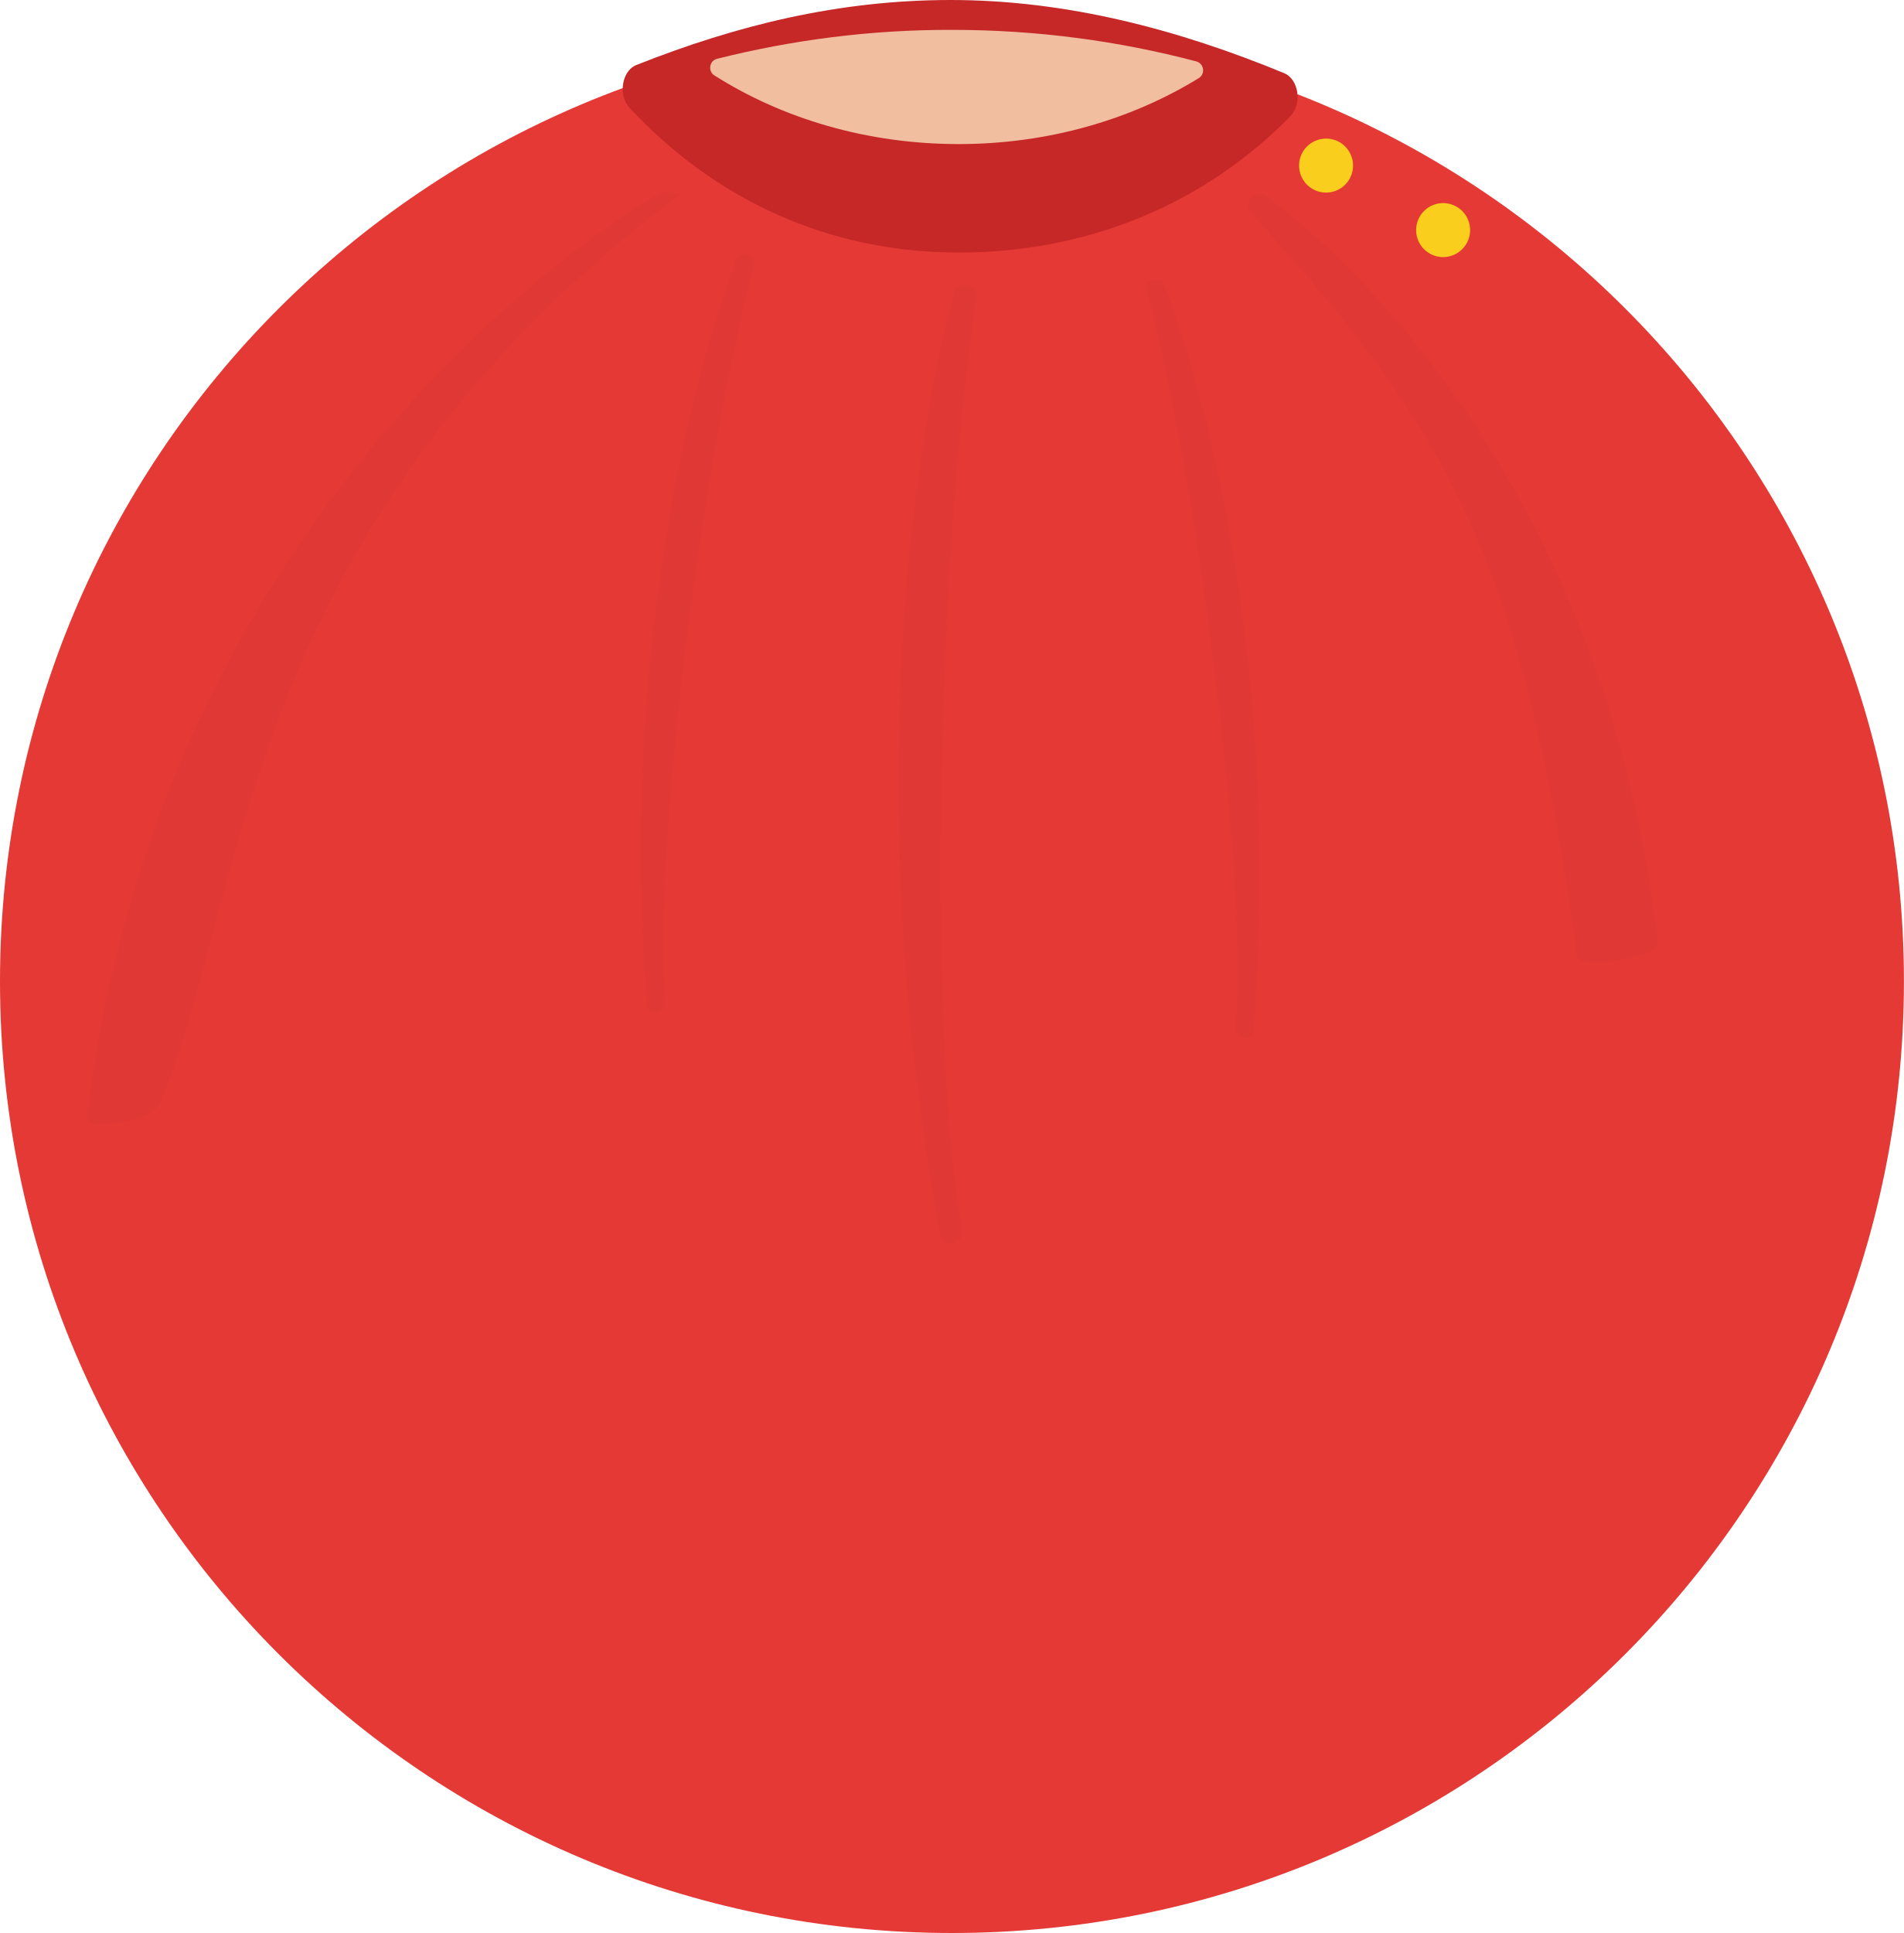
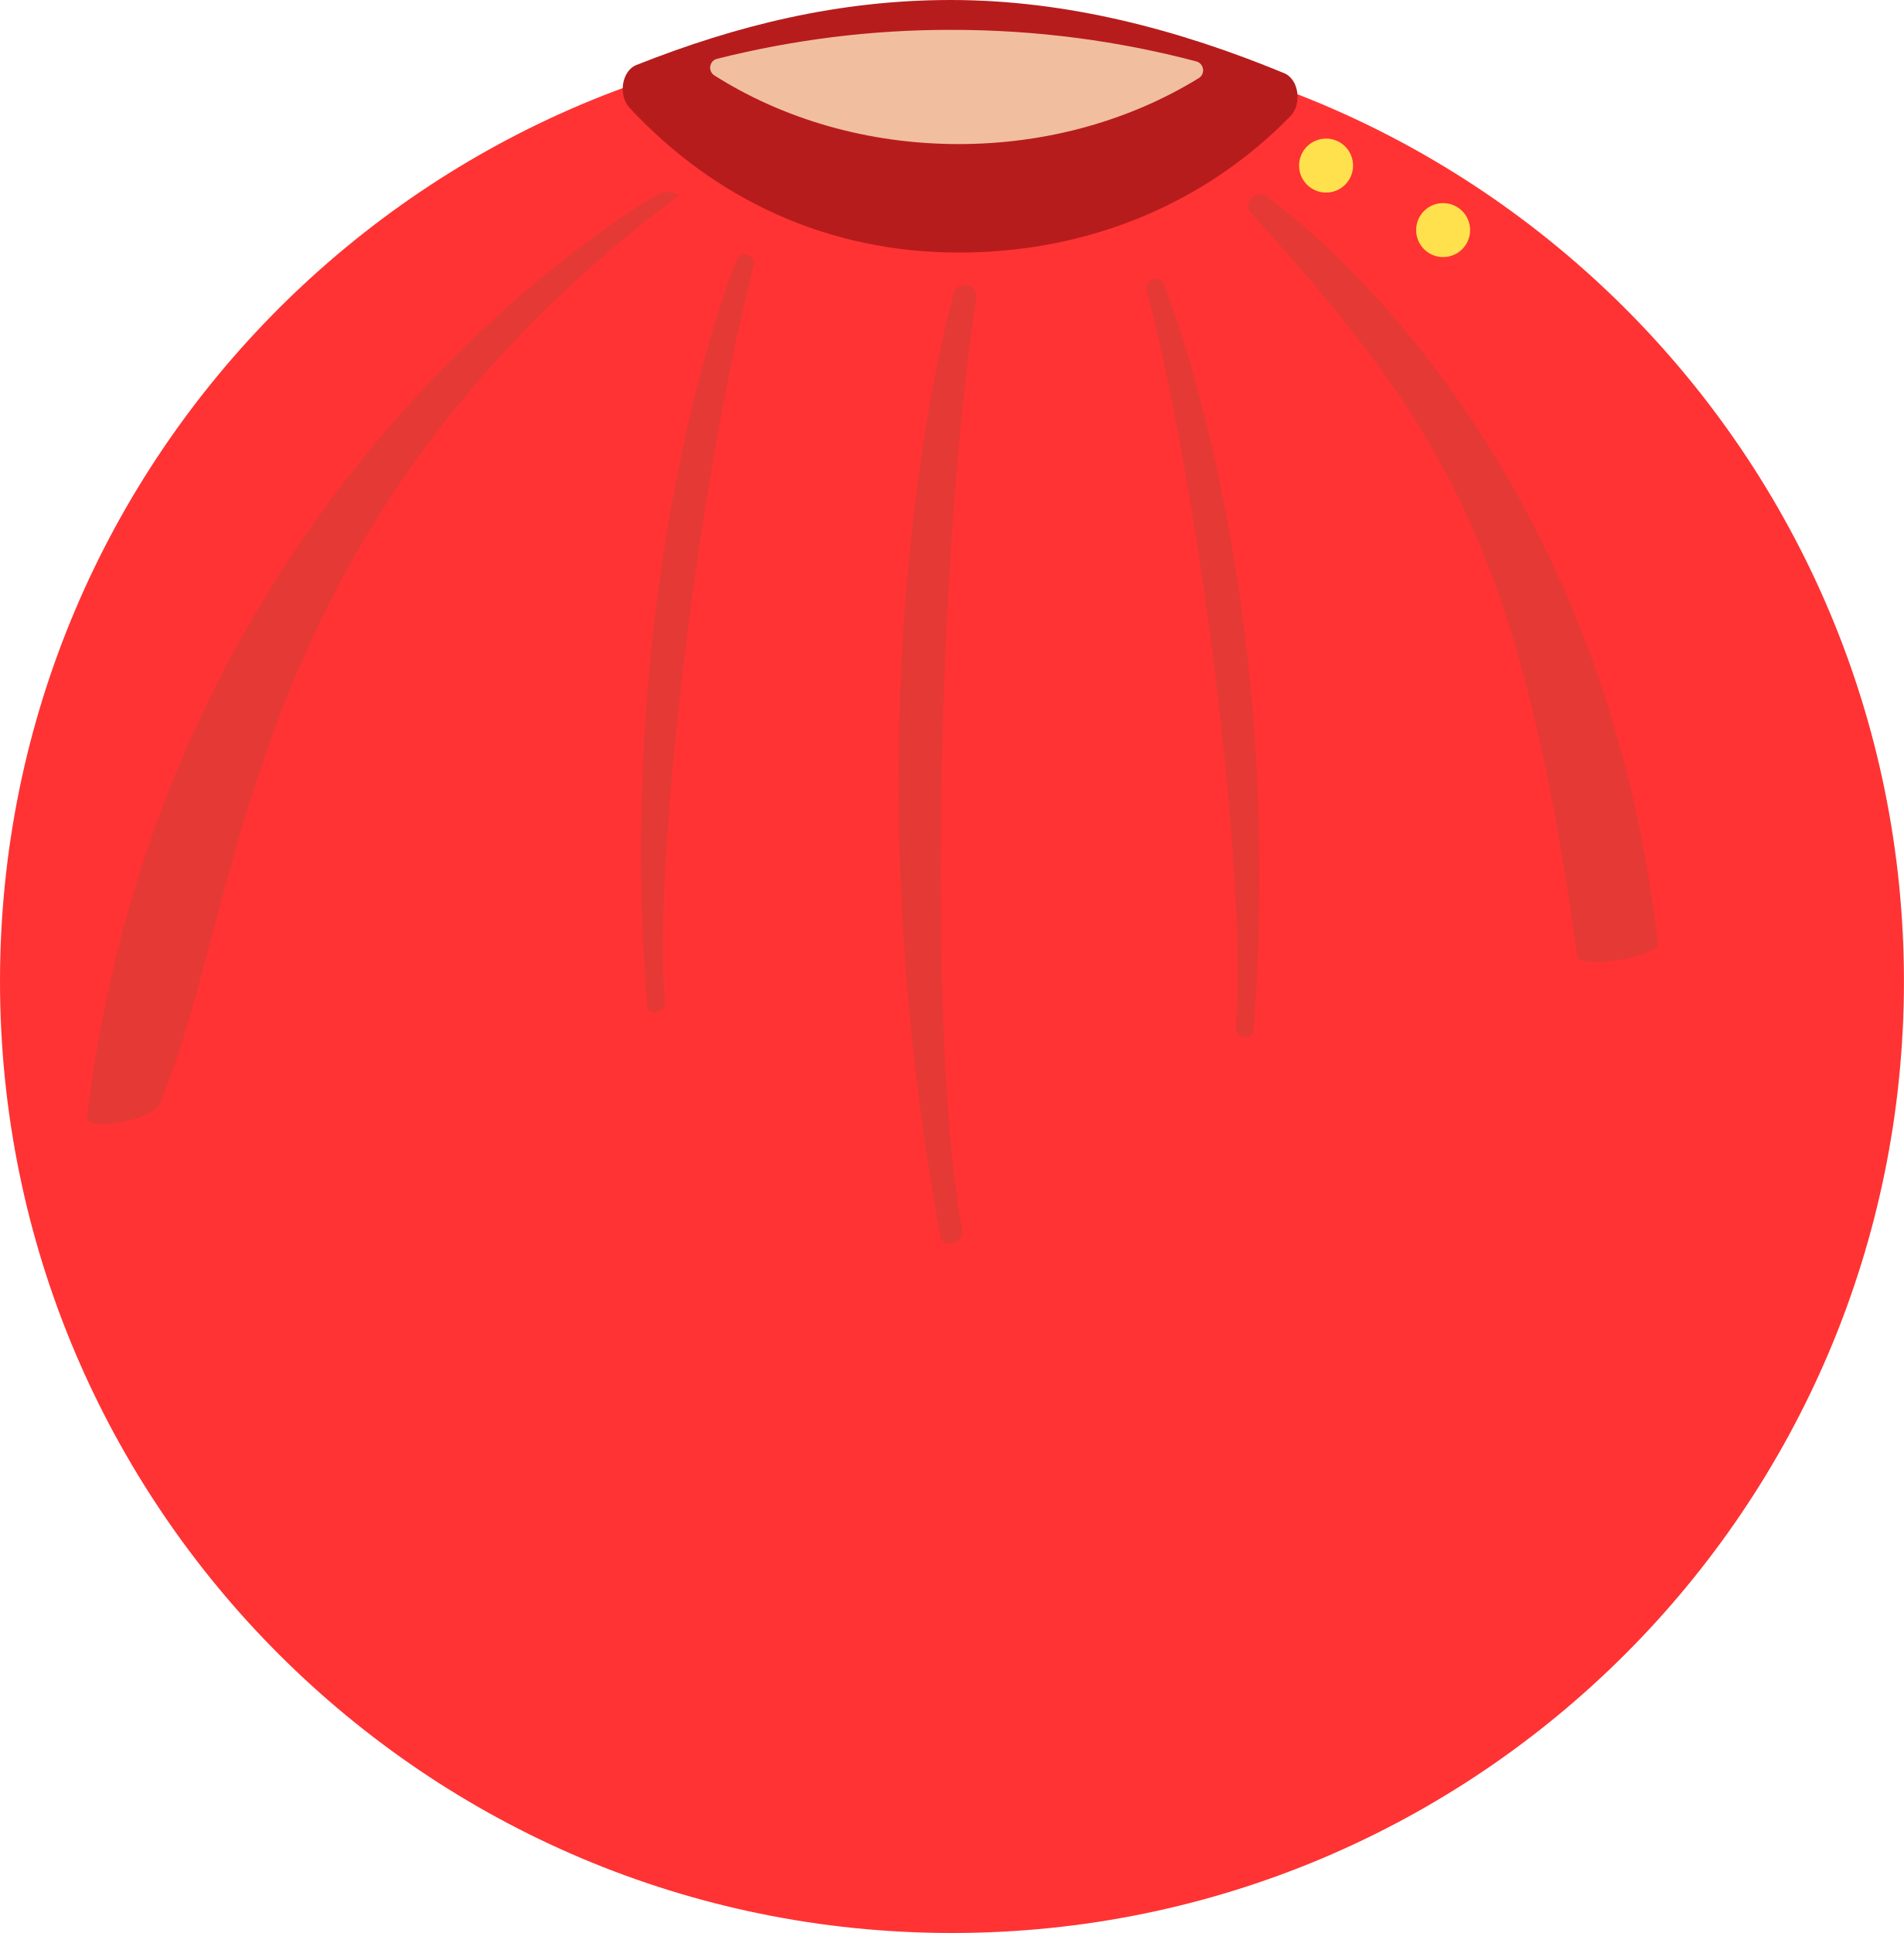
- <svg xmlns="http://www.w3.org/2000/svg" viewBox="0 0 797 809" enable-background="new 0 0 797 809">
-   <ellipse fill="#E53935" cx="398.5" cy="410.7" rx="398.5" ry="398.3" />
-   <path fill="#C62828" d="M266.4 27.2c-6.1 2.4-7.8 12.7-2.8 18 35.7 38.3 83 60.5 137.8 60.5 53.8 0 102.7-20.2 138.7-57 5.1-5.2 3.6-15.6-2.6-18.1C493.4 12.4 446.6 0 398 0c-46.7 0-89.5 10.5-131.6 27.2z" />
-   <path fill="#F2BEA0" d="M300.2 24.6c-3.3.8-4 5.2-1.1 7 28.4 18 63.8 28.7 102.2 28.7 37.6 0 72.4-10.3 100.5-27.6 2.9-1.8 2.2-6.1-1-7-32.6-8.6-66.9-13.2-102.2-13.2-34-.1-66.9 4.2-98.4 12.1z" />
-   <path opacity=".03" fill="#231F20" d="M523.7 89.2c82.8 90.9 113.2 144 136.6 311.1.8 5.6 34.4.2 33.7-5.5C670.6 189.7 546.1 93.7 530.2 82.2c-1.1-.8-2.4-1.1-3.7-.8-3.6.7-5.3 5.1-2.8 7.8z" />
-   <path opacity=".03" fill="#231F20" d="M280.9 84.2C100.1 222 102.4 378.8 66.8 462.1c-2.8 6.6-31.2 12.2-30.3 5.2C67.1 212.3 251.4 95.5 275 81.5c1.6-.9 3.5-1.3 5.4-1 5.5 1 4.4.7.5 3.7z" />
-   <path opacity=".03" fill="#231F20" d="M408.6 124.8c-17.6 118-19.6 319.5-5.8 389.8 1.1 5.6-8.1 8.5-9.1 2.9-38.7-209.5-2.5-366.6 5.8-395.4.4-1.2 1.5-2.1 2.7-2.6 3.4-1.3 7 1.6 6.4 5.3z" />
-   <path opacity=".03" fill="#231F20" d="M315.5 111.2c-23.8 92-42.2 251.4-37.2 308.2.4 4.5-7.1 6.1-7.4 1.6-13.1-169.1 28.7-290.5 37.6-312.6.4-1 1.3-1.6 2.3-1.8 2.9-.8 5.5 1.8 4.7 4.6z" />
-   <path opacity=".03" fill="#231F20" d="M480.1 121.6c23.8 92 42.2 251.4 37.2 308.2-.4 4.5 7.1 6.1 7.4 1.6 13.1-169.1-28.7-290.5-37.6-312.6-.4-1-1.3-1.6-2.3-1.8-2.9-.8-5.5 1.8-4.7 4.6z" />
-   <ellipse fill="#F9CE1D" cx="555.1" cy="69.3" rx="11.3" ry="11.3" />
-   <ellipse fill="#F9CE1D" cx="604.1" cy="96.3" rx="11.3" ry="11.3" />
+ <svg xmlns="http://www.w3.org/2000/svg" id="Layer_1" viewBox="0 0 797 809">
+   <style>.st3{fill:#e53935}.st4{fill:#ffe14d}</style>
+   <ellipse cx="398.5" cy="410.7" rx="398.5" ry="398.3" fill="#f33" />
+   <path d="M266.4 27.2c-6.1 2.4-7.8 12.7-2.8 18 35.7 38.3 83 60.5 137.8 60.5 53.8 0 102.7-20.2 138.7-57 5.1-5.2 3.6-15.6-2.6-18.1C493.4 12.4 446.6 0 398 0c-46.7 0-89.5 10.5-131.6 27.2z" fill="#b71c1c" />
+   <path d="M300.2 24.6c-3.3.8-4 5.2-1.1 7 28.4 18 63.8 28.7 102.2 28.7 37.6 0 72.4-10.3 100.5-27.6 2.9-1.8 2.2-6.1-1-7-32.6-8.6-66.9-13.2-102.2-13.2-34-.1-66.9 4.2-98.4 12.1z" fill="#f2bea0" />
+   <path class="st3" d="M523.7 89.2c82.8 90.9 113.2 144 136.6 311.1.8 5.6 34.4.2 33.7-5.5C670.6 189.7 546.1 93.7 530.2 82.2c-1.1-.8-2.4-1.1-3.7-.8-3.6.7-5.3 5.1-2.8 7.8zM280.9 84.2C100.1 222 102.4 378.8 66.8 462.1c-2.8 6.6-31.2 12.2-30.3 5.2C67.1 212.3 251.4 95.5 275 81.5c1.6-.9 3.5-1.3 5.4-1 5.5 1 4.4.7.5 3.7zM408.6 124.8c-17.6 118-19.6 319.5-5.8 389.8 1.1 5.6-8.1 8.5-9.1 2.9-38.7-209.5-2.5-366.6 5.8-395.4.4-1.2 1.5-2.1 2.7-2.6 3.4-1.3 7 1.6 6.4 5.3zM315.5 111.2c-23.8 92-42.2 251.4-37.2 308.2.4 4.5-7.1 6.1-7.4 1.6-13.1-169.1 28.7-290.5 37.6-312.6.4-1 1.3-1.6 2.3-1.8 2.9-.8 5.5 1.8 4.7 4.6zM480.1 121.6c23.8 92 42.2 251.4 37.2 308.2-.4 4.5 7.1 6.1 7.4 1.6 13.1-169.1-28.7-290.5-37.6-312.6-.4-1-1.3-1.6-2.3-1.8-2.9-.8-5.5 1.8-4.7 4.6z" />
+   <ellipse class="st4" cx="555.1" cy="69.3" rx="11.3" ry="11.3" />
+   <ellipse class="st4" cx="604.1" cy="96.3" rx="11.3" ry="11.3" />
</svg>
